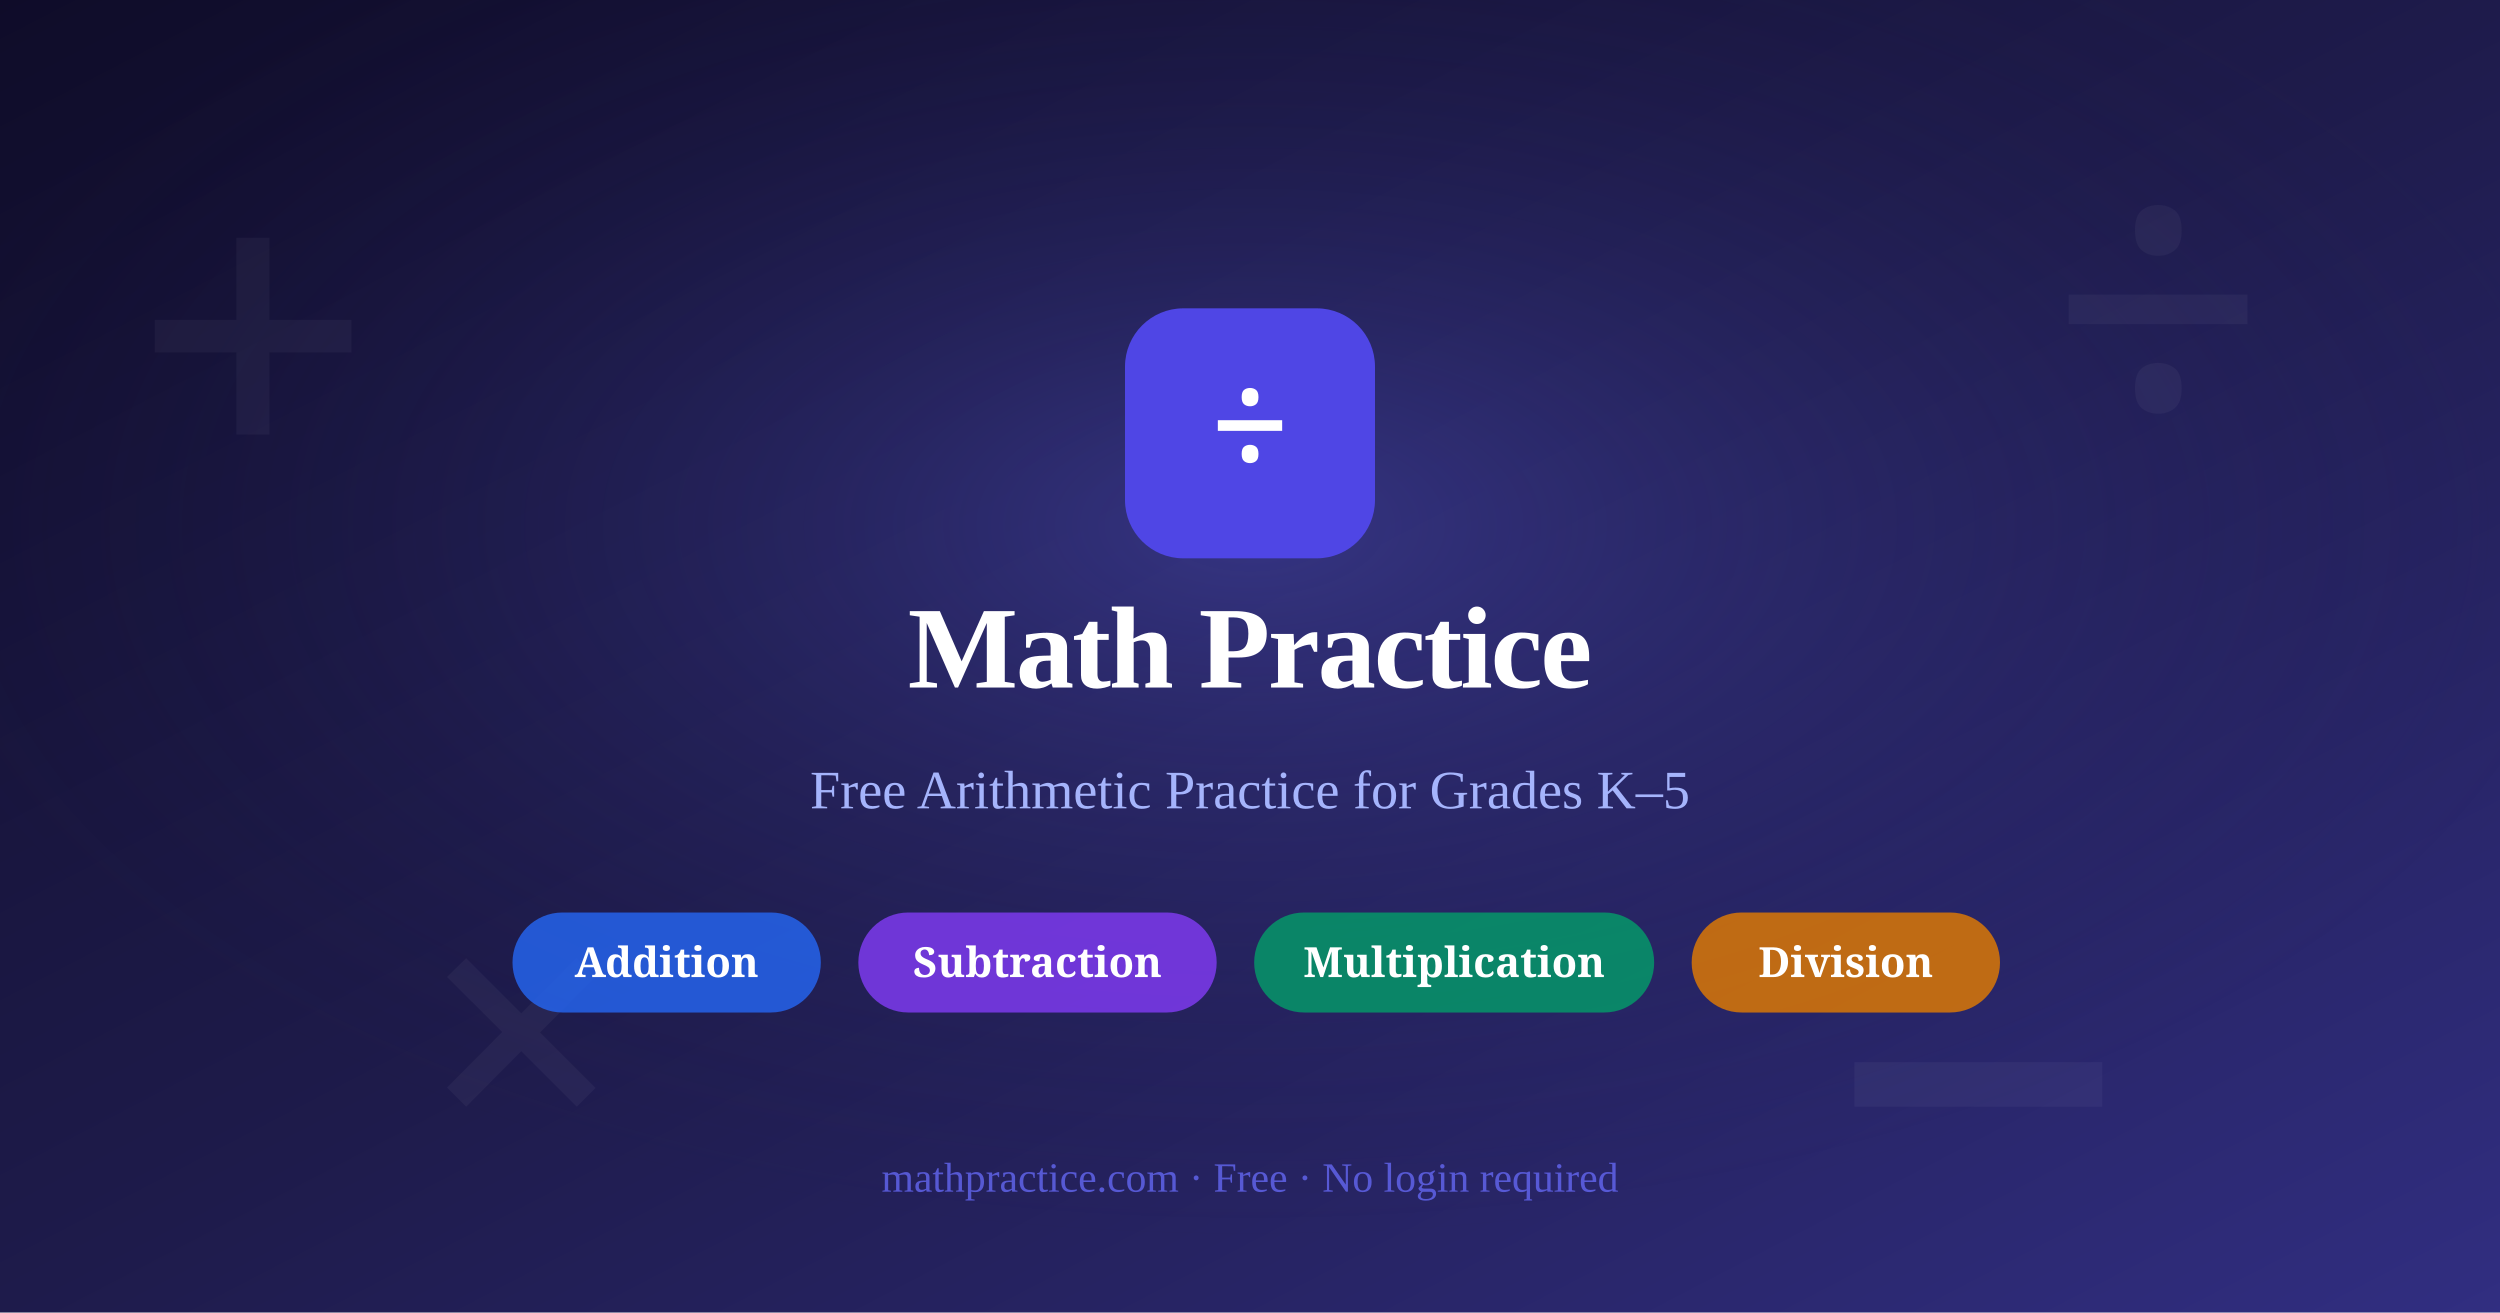
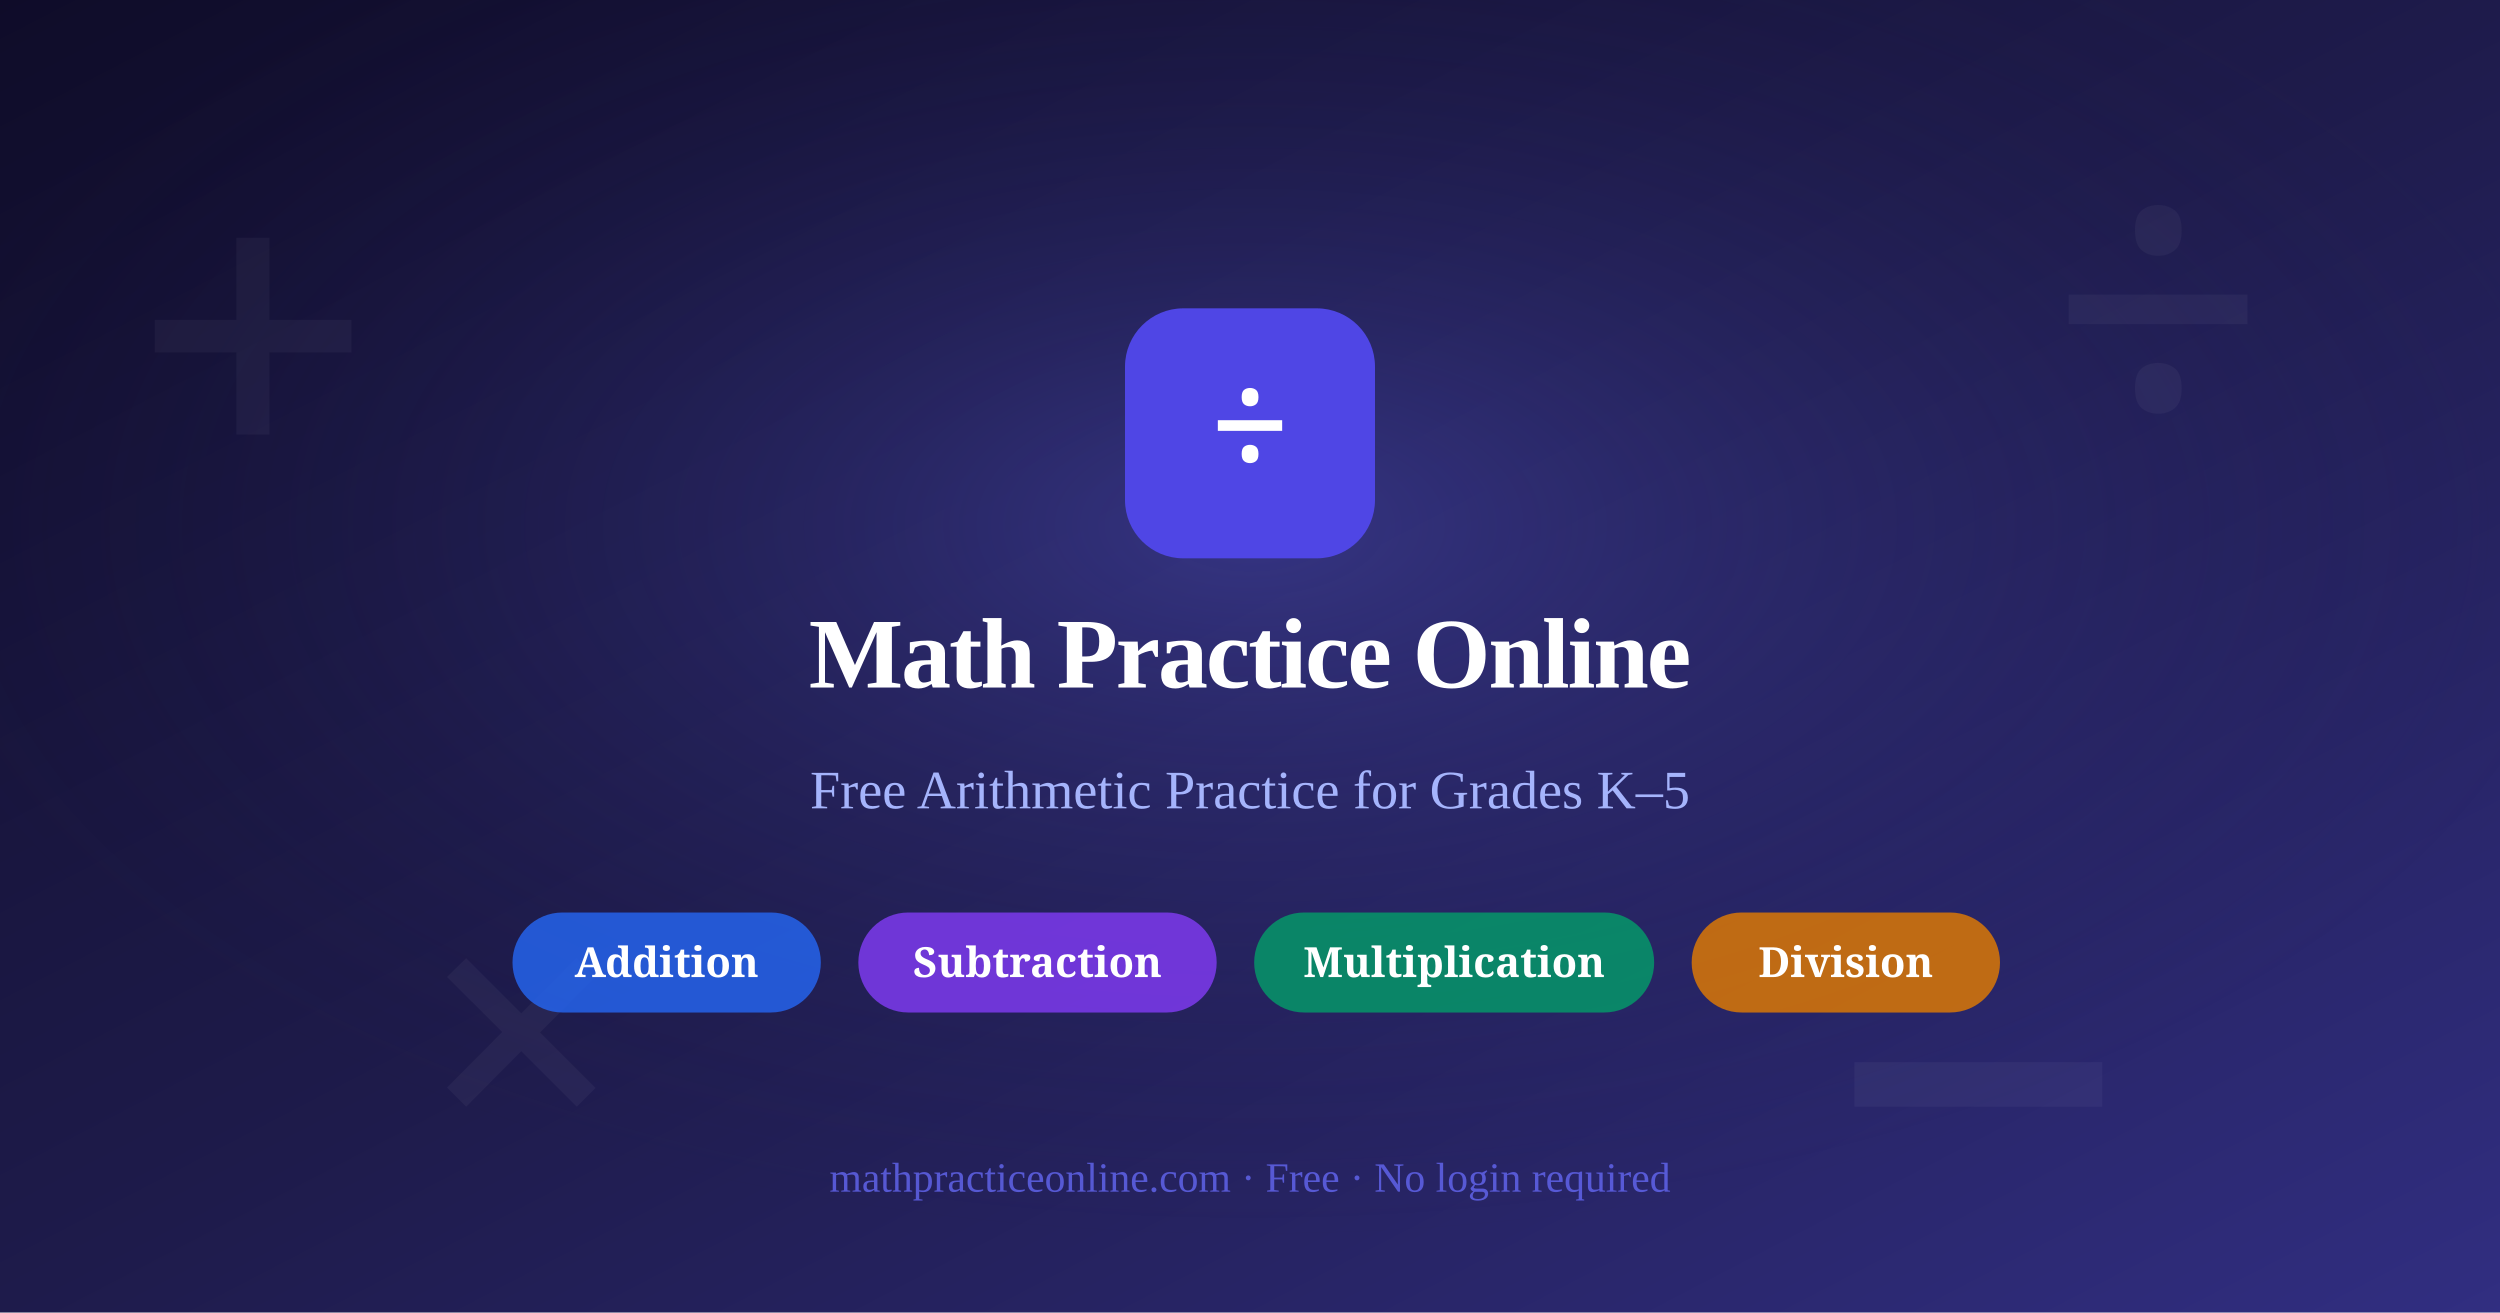
<svg xmlns="http://www.w3.org/2000/svg" width="1200" height="630" viewBox="0 0 1200 630">
  <defs>
    <linearGradient id="bg" x1="0%" y1="0%" x2="100%" y2="100%">
      <stop offset="0%" style="stop-color:#0F0C29" />
      <stop offset="50%" style="stop-color:#1E1B4B" />
      <stop offset="100%" style="stop-color:#312E81" />
    </linearGradient>
    <radialGradient id="glow" cx="50%" cy="40%" r="55%">
      <stop offset="0%" style="stop-color:#6366F1;stop-opacity:0.35" />
      <stop offset="100%" style="stop-color:#1E1B4B;stop-opacity:0" />
    </radialGradient>
  </defs>
  <rect width="1200" height="630" fill="url(#bg)" />
  <rect width="1200" height="630" fill="url(#glow)" />
  <text x="60" y="240" font-family="Georgia, serif" font-size="220" font-weight="900" fill="white" opacity="0.04">+</text>
  <text x="980" y="220" font-family="Georgia, serif" font-size="200" font-weight="900" fill="white" opacity="0.04">÷</text>
  <text x="200" y="560" font-family="Georgia, serif" font-size="180" font-weight="900" fill="white" opacity="0.04">×</text>
  <text x="870" y="580" font-family="Georgia, serif" font-size="190" font-weight="900" fill="white" opacity="0.04">−</text>
  <rect x="540" y="148" width="120" height="120" rx="28" fill="#4F46E5" />
  <text x="600" y="230" font-family="Georgia, serif" font-size="72" font-weight="900" fill="white" text-anchor="middle">÷</text>
-   <text x="600" y="330" font-family="Georgia, 'Times New Roman', serif" font-size="56" font-weight="700" fill="white" text-anchor="middle" letter-spacing="-1">Math Practice</text>
+   <text x="600" y="330" font-family="Georgia, 'Times New Roman', serif" font-size="48" font-weight="700" fill="white" text-anchor="middle" letter-spacing="-1">Math Practice Online</text>
  <text x="600" y="388" font-family="Georgia, 'Times New Roman', serif" font-size="26" fill="#A5B4FC" text-anchor="middle">Free Arithmetic Practice for Grades K–5</text>
  <g transform="translate(246, 438)">
    <rect width="148" height="48" rx="24" fill="#2563EB" opacity="0.85" />
    <text x="74" y="31" font-family="Georgia, serif" font-size="20" font-weight="700" fill="white" text-anchor="middle">Addition</text>
  </g>
  <g transform="translate(412, 438)">
    <rect width="172" height="48" rx="24" fill="#7C3AED" opacity="0.85" />
    <text x="86" y="31" font-family="Georgia, serif" font-size="20" font-weight="700" fill="white" text-anchor="middle">Subtraction</text>
  </g>
  <g transform="translate(602, 438)">
    <rect width="192" height="48" rx="24" fill="#059669" opacity="0.85" />
    <text x="96" y="31" font-family="Georgia, serif" font-size="20" font-weight="700" fill="white" text-anchor="middle">Multiplication</text>
  </g>
  <g transform="translate(812, 438)">
    <rect width="148" height="48" rx="24" fill="#D97706" opacity="0.85" />
    <text x="74" y="31" font-family="Georgia, serif" font-size="20" font-weight="700" fill="white" text-anchor="middle">Division</text>
  </g>
-   <text x="600" y="572" font-family="Georgia, 'Times New Roman', serif" font-size="20" fill="#6366F1" text-anchor="middle" opacity="0.8">mathpractice.com · Free · No login required</text>
+   <text x="600" y="572" font-family="Georgia, 'Times New Roman', serif" font-size="20" fill="#6366F1" text-anchor="middle" opacity="0.8">mathpracticeonline.com · Free · No login required</text>
</svg>
